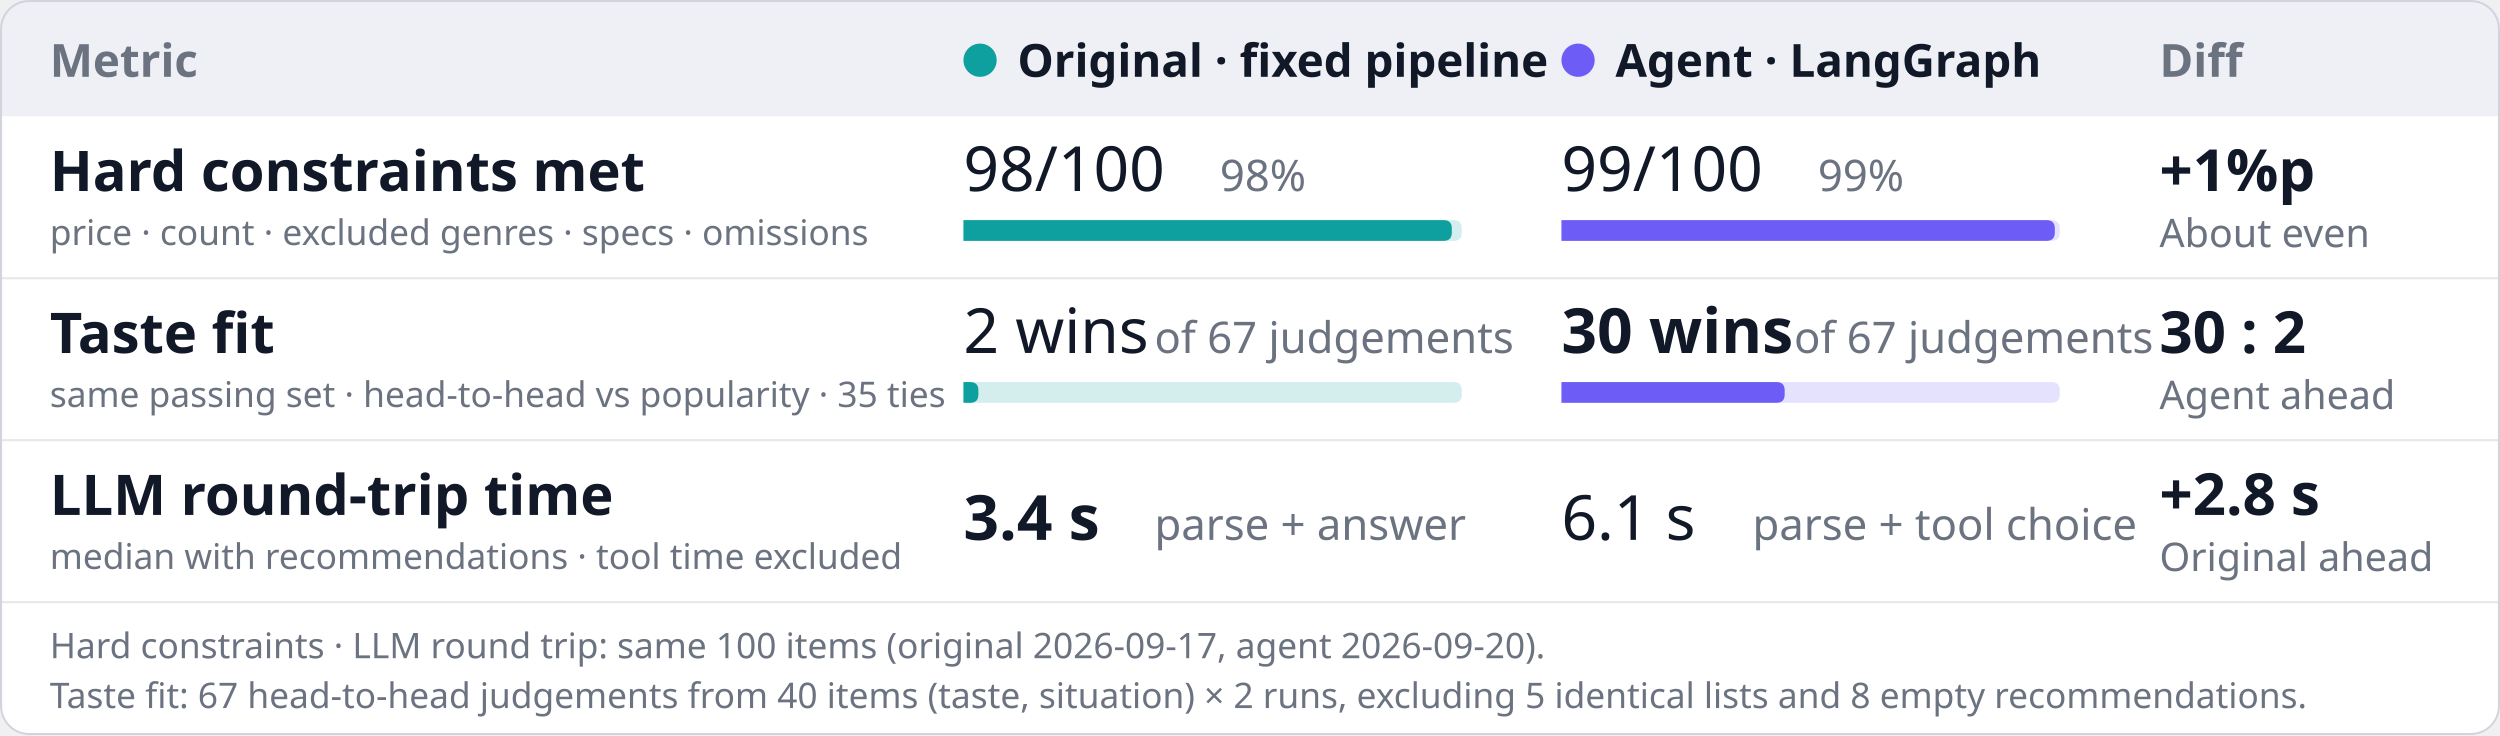
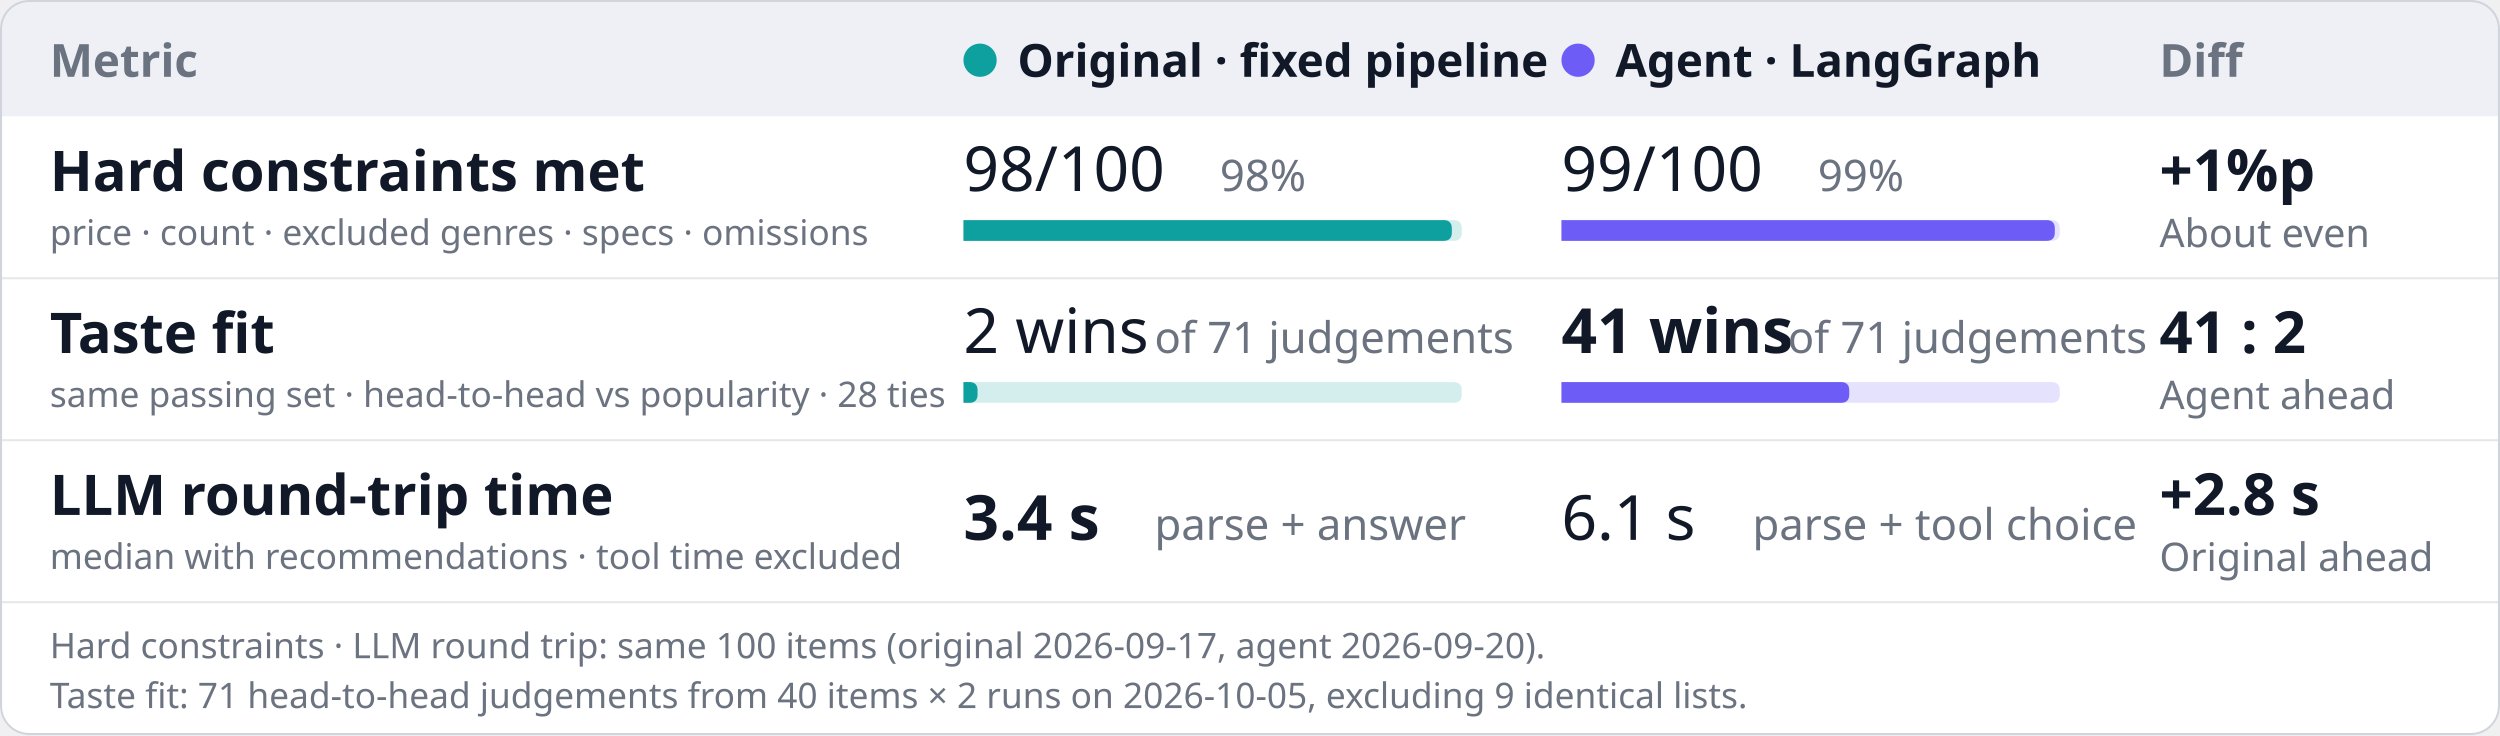
<svg xmlns="http://www.w3.org/2000/svg" width="1204" height="354" viewBox="56 172 1204 354" font-family="Apple SD Gothic Neo, Pretendard, Noto Sans KR, sans-serif">
  <rect x="56" y="172" width="1204" height="354" rx="14" fill="white" />
  <path d="M56 228 V186 Q56 172 70 172 H1246 Q1260 172 1260 186 V228 Z" fill="#EEF0F6" />
  <text x="80" y="209" font-size="22" fill="#6B7280" font-weight="600" text-anchor="start">Metric</text>
  <circle cx="528" cy="201" r="8" fill="#0E9F9F" />
  <text x="546" y="209" font-size="22" fill="#111827" font-weight="600" text-anchor="start">Original · fixed pipeline</text>
  <circle cx="816" cy="201" r="8" fill="#6D5DF6" />
  <text x="834" y="209" font-size="22" fill="#111827" font-weight="600" text-anchor="start">Agent · LangGraph</text>
  <text x="1096" y="209" font-size="22" fill="#6B7280" font-weight="600" text-anchor="start">Diff</text>
  <text x="80" y="264" font-size="27" fill="#111827" font-weight="600" text-anchor="start">Hard constraints met</text>
  <text x="80" y="290" font-size="17" fill="#6B7280" font-weight="400" text-anchor="start">price · count · excluded genres · specs · omissions</text>
  <text x="520" y="264" font-size="30" fill="#111827" font-weight="500" text-anchor="start">98/100</text>
  <text x="643.5" y="264" font-size="21" fill="#6B7280" font-weight="400" text-anchor="start">98%</text>
  <path d="M520 278 H756 Q760 278 760 282 V284 Q760 288 756 288 H520 Z" fill="#D4EEEE" />
  <path d="M520 278 H751.2 Q755.2 278 755.2 282 V284 Q755.2 288 751.2 288 H520 Z" fill="#0E9F9F" />
  <text x="808" y="264" font-size="30" fill="#111827" font-weight="500" text-anchor="start">99/100</text>
  <text x="931.5" y="264" font-size="21" fill="#6B7280" font-weight="400" text-anchor="start">99%</text>
  <path d="M808 278 H1044 Q1048 278 1048 282 V284 Q1048 288 1044 288 H808 Z" fill="#E5E2FD" />
  <path d="M808 278 H1041.6 Q1045.6 278 1045.6 282 V284 Q1045.6 288 1041.6 288 H808 Z" fill="#6D5DF6" />
  <text x="1096" y="264" font-size="28" fill="#111827" font-weight="700" text-anchor="start">+1%p</text>
  <text x="1096" y="291" font-size="19" fill="#6B7280" font-weight="400" text-anchor="start">About even</text>
  <line x1="56" y1="306" x2="1260" y2="306" stroke="#E5E7EB" />
  <text x="80" y="342" font-size="27" fill="#111827" font-weight="600" text-anchor="start">Taste fit</text>
-   <text x="80" y="368" font-size="17" fill="#6B7280" font-weight="400" text-anchor="start">same passing set · head-to-head vs popularity · 35 ties</text>
+   <text x="80" y="368" font-size="17" fill="#6B7280" font-weight="400" text-anchor="start">same passing set · head-to-head vs popularity · 28 ties</text>
  <text x="520" y="342" font-size="30" fill="#111827" font-weight="500" text-anchor="start">2 wins</text>
-   <text x="612" y="342" font-size="21" fill="#6B7280" font-weight="400" text-anchor="start">of 67 judgements</text>
+   <text x="612" y="342" font-size="21" fill="#6B7280" font-weight="400" text-anchor="start">of 71 judgements</text>
  <path d="M520 356 H756 Q760 356 760 360 V362 Q760 366 756 366 H520 Z" fill="#D4EEEE" />
-   <path d="M520 356 H523.2 Q527.2 356 527.2 360 V362 Q527.2 366 523.2 366 H520 Z" fill="#0E9F9F" />
-   <text x="808" y="342" font-size="30" fill="#111827" font-weight="700" text-anchor="start">30 wins</text>
-   <text x="920" y="342" font-size="21" fill="#6B7280" font-weight="400" text-anchor="start">of 67 judgements</text>
+   <path d="M520 356 H522.8 Q526.8 356 526.8 360 V362 Q526.8 366 522.8 366 H520 Z" fill="#0E9F9F" />
+   <text x="808" y="342" font-size="30" fill="#111827" font-weight="700" text-anchor="start">41 wins</text>
+   <text x="917" y="342" font-size="21" fill="#6B7280" font-weight="400" text-anchor="start">of 71 judgements</text>
  <path d="M808 356 H1044 Q1048 356 1048 360 V362 Q1048 366 1044 366 H808 Z" fill="#E5E2FD" />
-   <path d="M808 356 H911.5 Q915.5 356 915.5 360 V362 Q915.5 366 911.5 366 H808 Z" fill="#6D5DF6" />
-   <text x="1096" y="342" font-size="28" fill="#111827" font-weight="700" text-anchor="start">30 : 2</text>
+   <path d="M808 356 H942.6 Q946.6 356 946.6 360 V362 Q946.6 366 942.6 366 H808 Z" fill="#6D5DF6" />
+   <text x="1096" y="342" font-size="28" fill="#111827" font-weight="700" text-anchor="start">41 : 2</text>
  <text x="1096" y="369" font-size="19" fill="#6B7280" font-weight="400" text-anchor="start">Agent ahead</text>
  <line x1="56" y1="384" x2="1260" y2="384" stroke="#E5E7EB" />
  <text x="80" y="420" font-size="27" fill="#111827" font-weight="600" text-anchor="start">LLM round-trip time</text>
  <text x="80" y="446" font-size="17" fill="#6B7280" font-weight="400" text-anchor="start">median with recommendations · tool time excluded</text>
  <text x="520" y="432" font-size="30" fill="#111827" font-weight="700" text-anchor="start">3.4 s</text>
  <text x="612" y="432" font-size="21" fill="#6B7280" font-weight="400" text-anchor="start">parse + answer</text>
  <text x="808" y="432" font-size="30" fill="#111827" font-weight="500" text-anchor="start">6.1 s</text>
  <text x="900" y="432" font-size="21" fill="#6B7280" font-weight="400" text-anchor="start">parse + tool choice</text>
  <text x="1096" y="420" font-size="28" fill="#111827" font-weight="700" text-anchor="start">+2.8 s</text>
  <text x="1096" y="447" font-size="19" fill="#6B7280" font-weight="400" text-anchor="start">Original ahead</text>
  <line x1="56" y1="462" x2="1260" y2="462" stroke="#E5E7EB" />
  <text x="80" y="489" font-size="17" fill="#6B7280" font-weight="400" text-anchor="start">Hard constraints · LLM round trip: same 100 items (original 2026-09-17, agent 2026-09-20).</text>
-   <text x="80" y="513" font-size="17" fill="#6B7280" font-weight="400" text-anchor="start">Taste fit: 67 head-to-head judgements from 40 items (taste, situation) × 2 runs, excluding 5 identical lists and 8 empty recommendations.</text>
+   <text x="80" y="513" font-size="17" fill="#6B7280" font-weight="400" text-anchor="start">Taste fit: 71 head-to-head judgements from 40 items × 2 runs on 2026-10-05, excluding 9 identical lists.</text>
  <rect x="56.5" y="172.5" width="1203" height="353" rx="13.5" fill="none" stroke="#D1D5DB" />
</svg>
